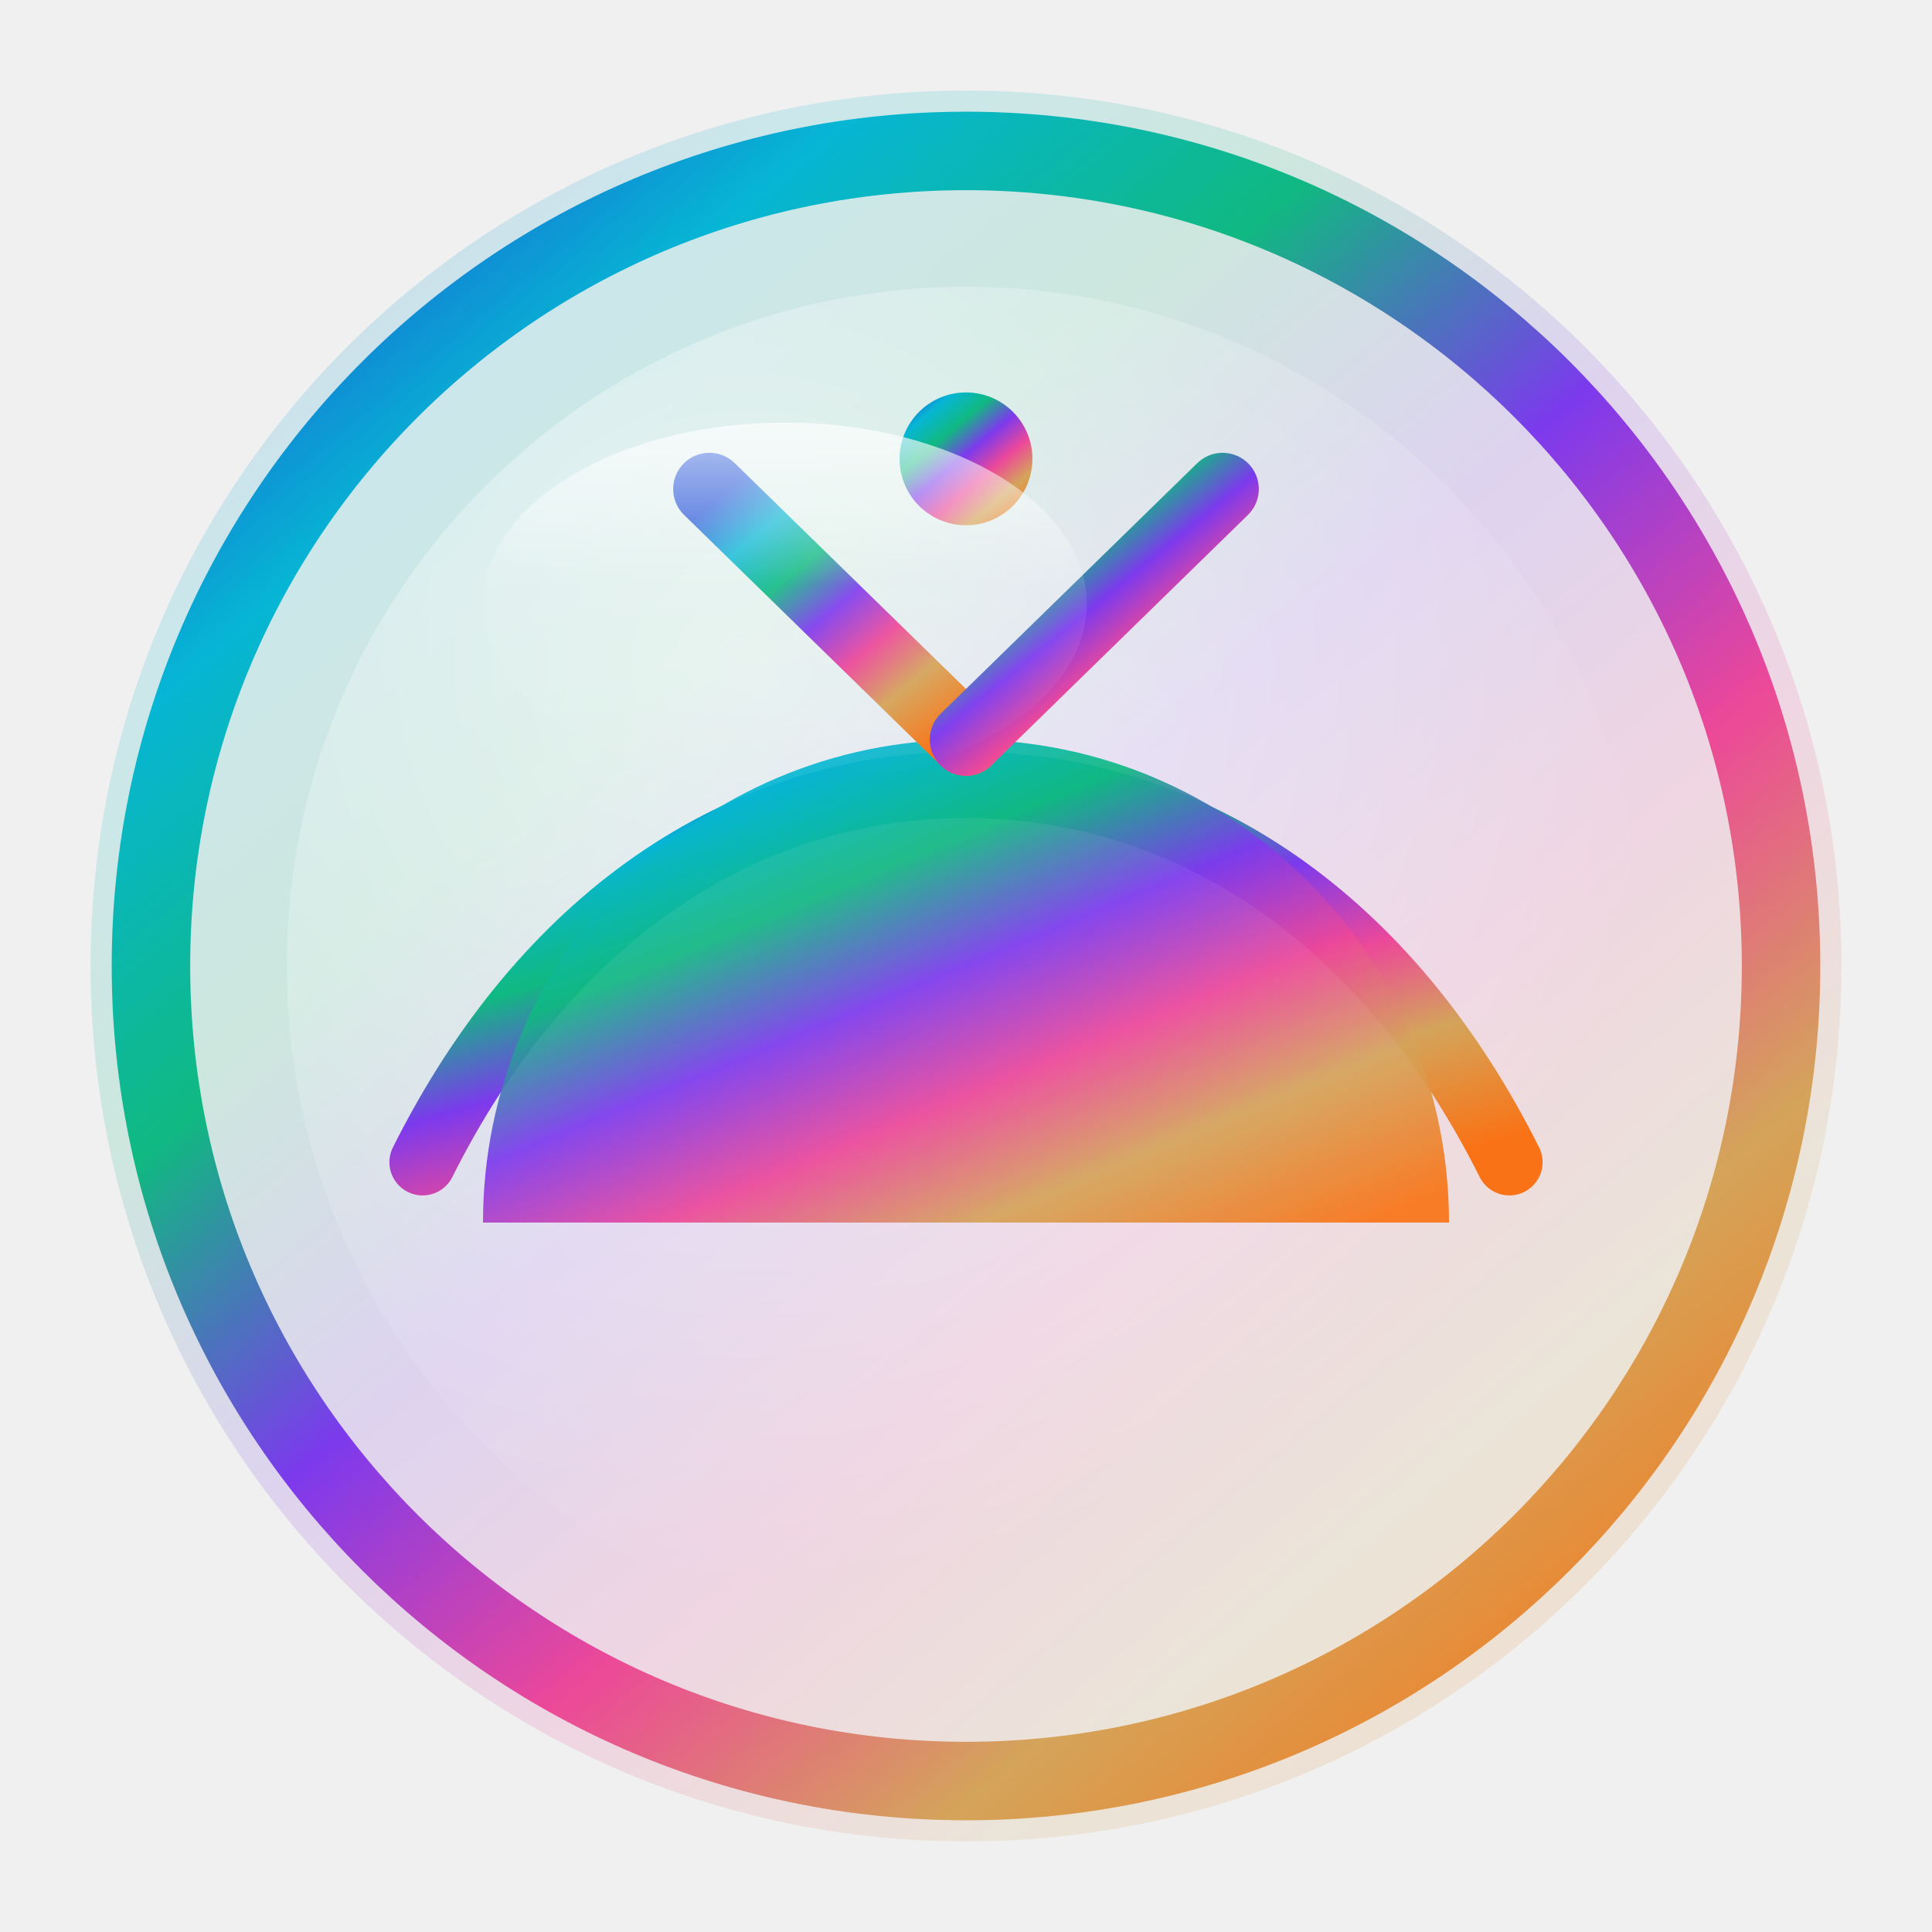
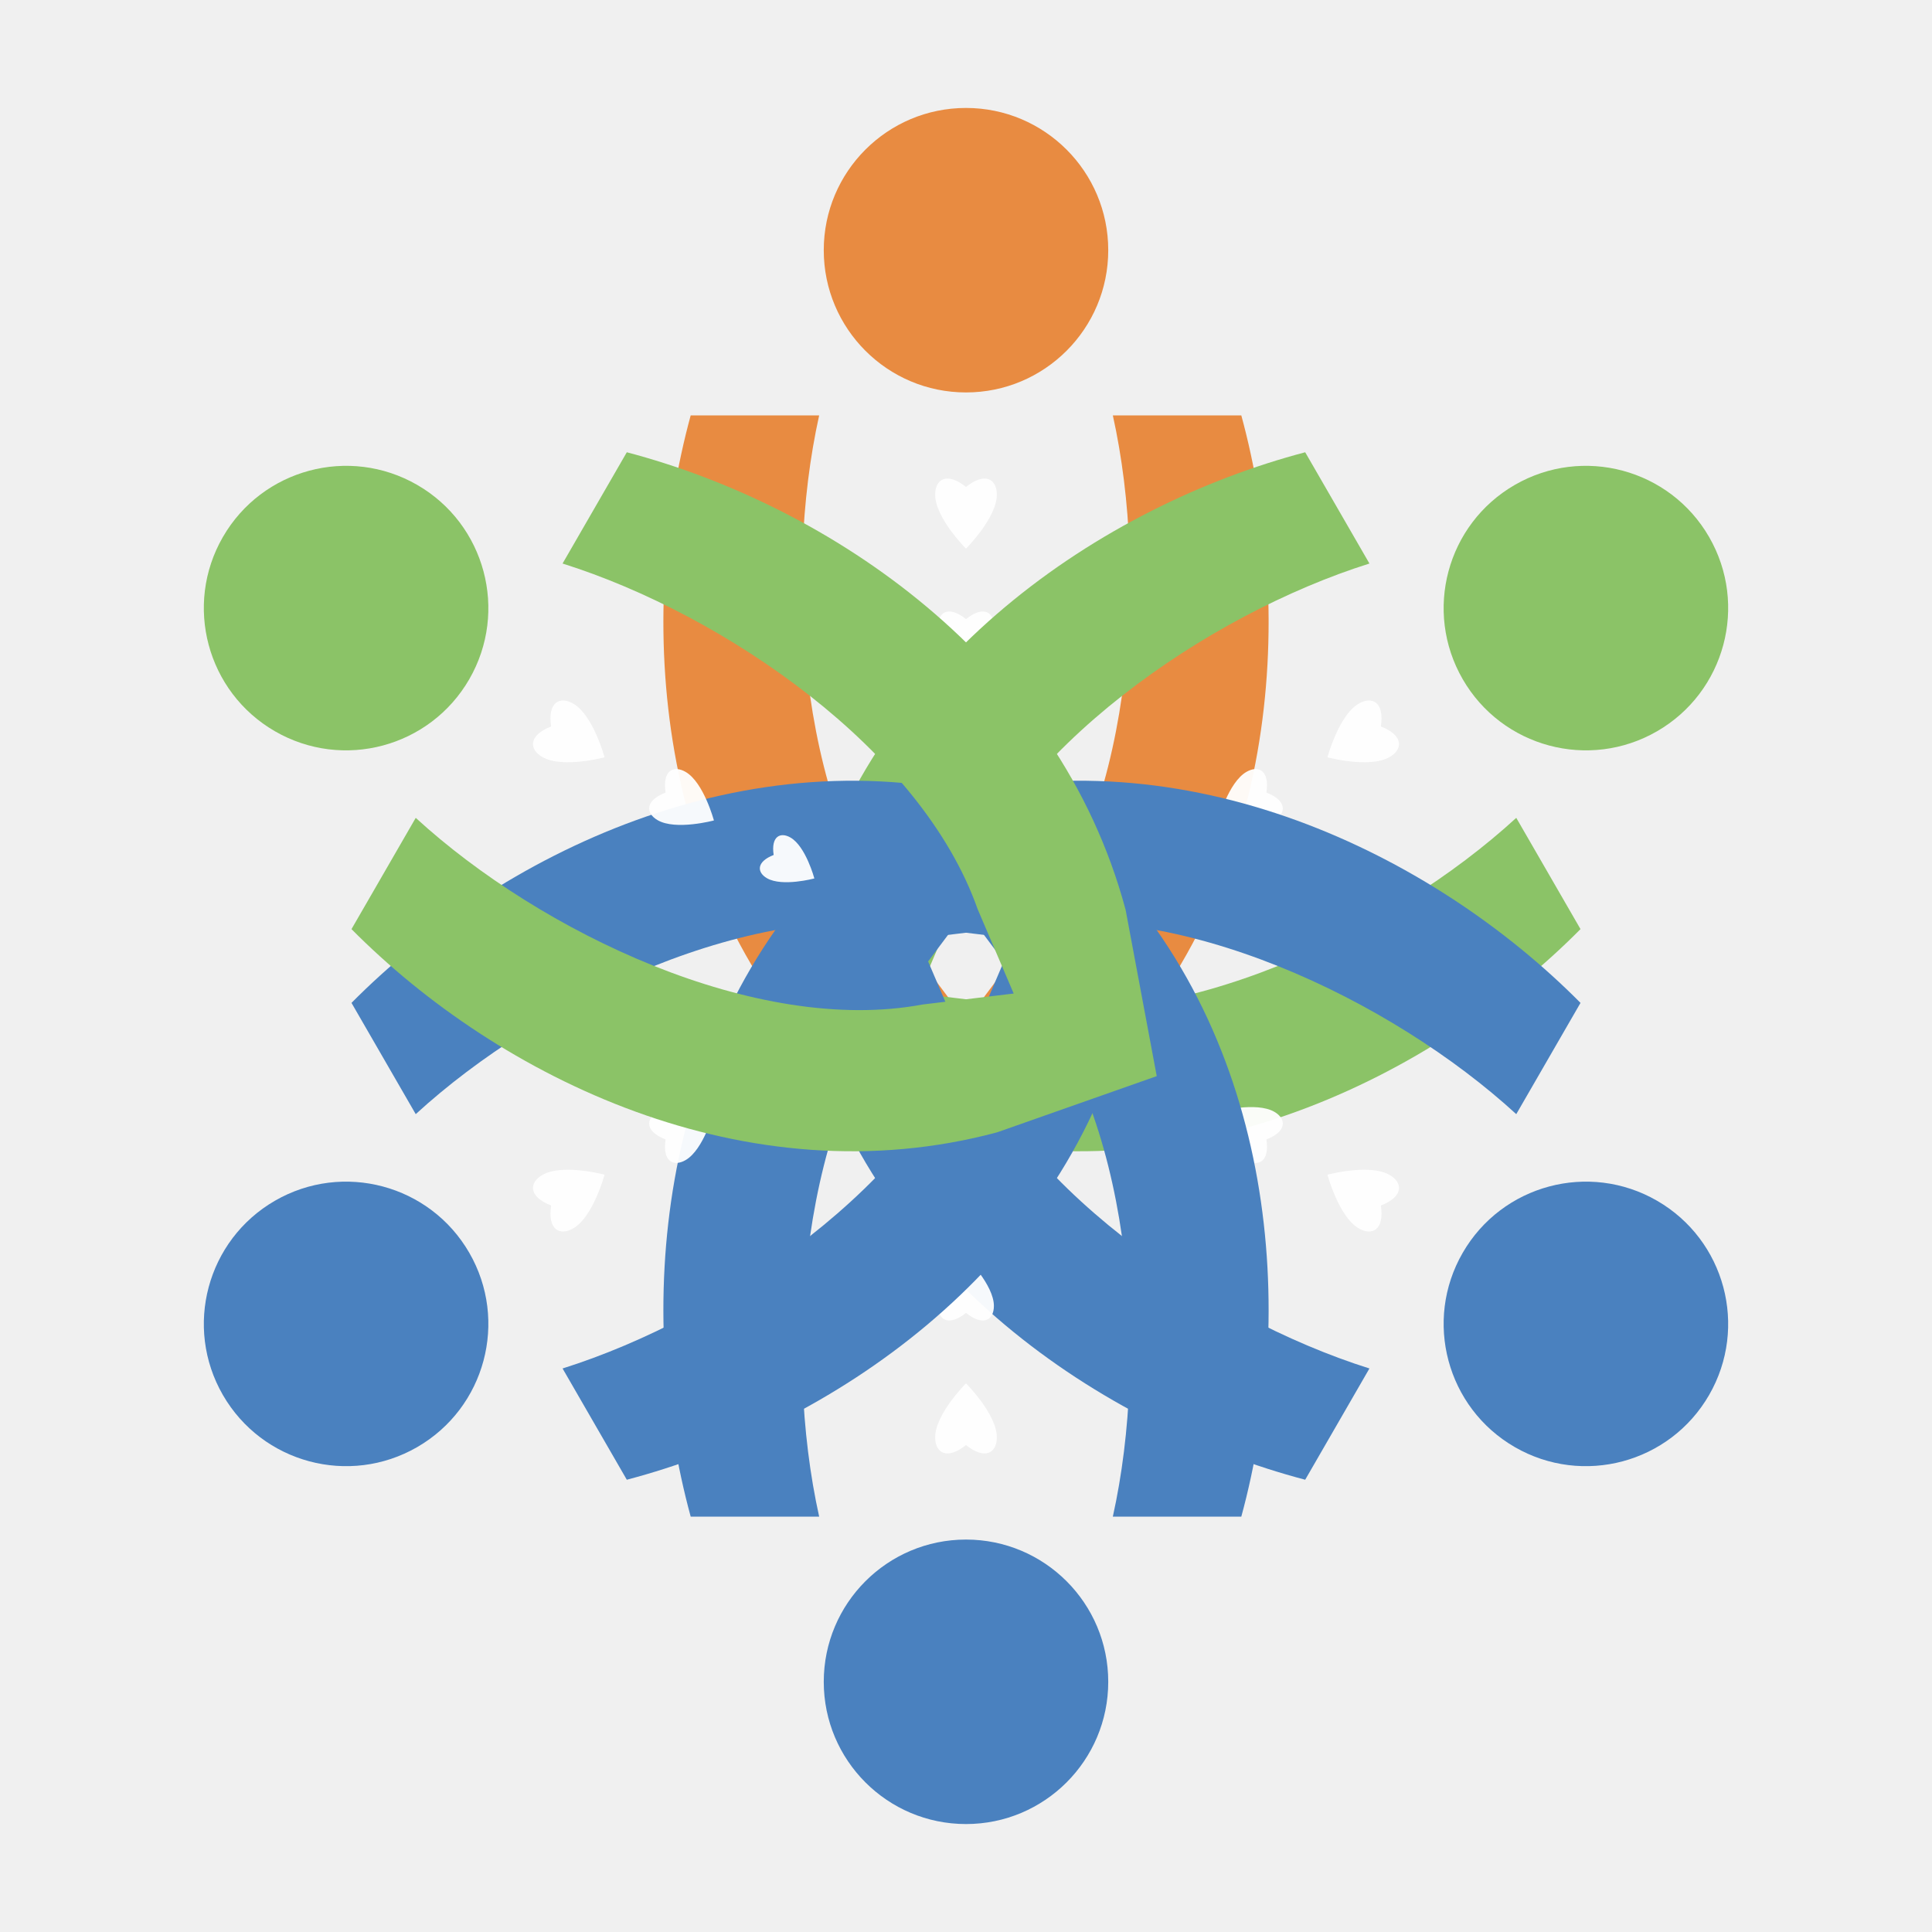
- <svg xmlns="http://www.w3.org/2000/svg" viewBox="0 0 64 64" role="img" aria-label="RVP Youth">
-   <defs>
-     <linearGradient id="f" x1="8%" y1="0%" x2="92%" y2="100%">
-       <stop offset="0%" stop-color="#1e4fd6" />
-       <stop offset="16%" stop-color="#06b6d4" />
-       <stop offset="32%" stop-color="#10b981" />
-       <stop offset="48%" stop-color="#7c3aed" />
-       <stop offset="64%" stop-color="#ec4899" />
-       <stop offset="80%" stop-color="#d4a45a" />
-       <stop offset="100%" stop-color="#f97316" />
-     </linearGradient>
-     <linearGradient id="fShine" x1="0%" y1="0%" x2="0%" y2="100%">
-       <stop offset="0%" stop-color="#ffffff" stop-opacity="0.7" />
-       <stop offset="45%" stop-color="#ffffff" stop-opacity="0.1" />
-       <stop offset="100%" stop-color="#ffffff" stop-opacity="0" />
-     </linearGradient>
-     <radialGradient id="fBloom" cx="34%" cy="28%" r="68%">
-       <stop offset="0%" stop-color="#ffffff" stop-opacity="0.5" />
-       <stop offset="100%" stop-color="#ffffff" stop-opacity="0" />
-     </radialGradient>
-   </defs>
-   <circle cx="32" cy="32" r="29" fill="url(#f)" opacity="0.16" />
-   <circle cx="32" cy="32" r="27" fill="none" stroke="url(#f)" stroke-width="2.6" />
-   <circle cx="32" cy="32" r="22.5" fill="url(#fBloom)" />
-   <path d="M14 38.5 C18 30.5 24.5 26 32 26 C39.5 26 46 30.5 50 38.5" fill="none" stroke="url(#f)" stroke-width="2.2" stroke-linecap="round" />
-   <path d="M16 40.5 A16 16 0 0 1 48 40.5" fill="url(#f)" opacity="0.92" />
-   <path d="M32 40.2 V18.5" stroke="url(#f)" stroke-width="2.6" stroke-linecap="round" />
-   <path d="M32 24.5 L23.5 16.2" stroke="url(#f)" stroke-width="2.4" stroke-linecap="round" />
-   <path d="M32 24.5 L40.5 16.2" stroke="url(#f)" stroke-width="2.4" stroke-linecap="round" />
-   <circle cx="32" cy="15.2" r="2.2" fill="url(#f)" />
-   <ellipse cx="26" cy="20" rx="10" ry="6" fill="url(#fShine)" />
+ <svg xmlns="http://www.w3.org/2000/svg" viewBox="0 0 200 200" role="img" aria-label="RVP Youth">
+   <g transform="translate(100 100) scale(0.95) rotate(0)">
+     <g fill="#E88B41">
+       <circle cx="0" cy="-78" r="15.5" />
+       <path d="M-30,-60 C-36,-38 -34,-8 -14,12 L0,24 L14,12 C34,-8 36,-38 30,-60                L16,-60 C20,-42 18,-16 6,-2 L0,6 L-6,-2 C-18,-16 -20,-42 -16,-60 Z" />
+       <g fill="#ffffff" opacity="0.95">
+         <path transform="translate(0 -48) scale(0.42)" d="M0,6 C0,6 -8,-2 -8,-8 C-8,-12 -5,-14 0,-10 C5,-14 8,-12 8,-8 C8,-2 0,6 0,6Z" />
+         <path transform="translate(0 -34) scale(0.38)" d="M0,6 C0,6 -8,-2 -8,-8 C-8,-12 -5,-14 0,-10 C5,-14 8,-12 8,-8 C8,-2 0,6 0,6Z" />
+         <path transform="translate(0 -21) scale(0.32)" d="M0,6 C0,6 -8,-2 -8,-8 C-8,-12 -5,-14 0,-10 C5,-14 8,-12 8,-8 C8,-2 0,6 0,6Z" />
+       </g>
+     </g>
+   </g>
+   <g transform="translate(100 100) scale(0.95) rotate(60)">
+     <g fill="#8BC367">
+       <circle cx="0" cy="-78" r="15.5" />
+       <path d="M-30,-60 C-36,-38 -34,-8 -14,12 L0,24 L14,12 C34,-8 36,-38 30,-60                L16,-60 C20,-42 18,-16 6,-2 L0,6 L-6,-2 C-18,-16 -20,-42 -16,-60 Z" />
+       <g fill="#ffffff" opacity="0.95">
+         <path transform="translate(0 -48) scale(0.42)" d="M0,6 C0,6 -8,-2 -8,-8 C-8,-12 -5,-14 0,-10 C5,-14 8,-12 8,-8 C8,-2 0,6 0,6Z" />
+         <path transform="translate(0 -34) scale(0.38)" d="M0,6 C0,6 -8,-2 -8,-8 C-8,-12 -5,-14 0,-10 C5,-14 8,-12 8,-8 C8,-2 0,6 0,6Z" />
+         <path transform="translate(0 -21) scale(0.32)" d="M0,6 C0,6 -8,-2 -8,-8 C-8,-12 -5,-14 0,-10 C5,-14 8,-12 8,-8 C8,-2 0,6 0,6Z" />
+       </g>
+     </g>
+   </g>
+   <g transform="translate(100 100) scale(0.95) rotate(120)">
+     <g fill="#4A81BF">
+       <circle cx="0" cy="-78" r="15.5" />
+       <path d="M-30,-60 C-36,-38 -34,-8 -14,12 L0,24 L14,12 C34,-8 36,-38 30,-60                L16,-60 C20,-42 18,-16 6,-2 L0,6 L-6,-2 C-18,-16 -20,-42 -16,-60 Z" />
+       <g fill="#ffffff" opacity="0.95">
+         <path transform="translate(0 -48) scale(0.42)" d="M0,6 C0,6 -8,-2 -8,-8 C-8,-12 -5,-14 0,-10 C5,-14 8,-12 8,-8 C8,-2 0,6 0,6Z" />
+         <path transform="translate(0 -34) scale(0.38)" d="M0,6 C0,6 -8,-2 -8,-8 C-8,-12 -5,-14 0,-10 C5,-14 8,-12 8,-8 C8,-2 0,6 0,6Z" />
+         <path transform="translate(0 -21) scale(0.32)" d="M0,6 C0,6 -8,-2 -8,-8 C-8,-12 -5,-14 0,-10 C5,-14 8,-12 8,-8 C8,-2 0,6 0,6Z" />
+       </g>
+     </g>
+   </g>
+   <g transform="translate(100 100) scale(0.95) rotate(180)">
+     <g fill="#4A81BF">
+       <circle cx="0" cy="-78" r="15.5" />
+       <path d="M-30,-60 C-36,-38 -34,-8 -14,12 L0,24 L14,12 C34,-8 36,-38 30,-60                L16,-60 C20,-42 18,-16 6,-2 L0,6 L-6,-2 C-18,-16 -20,-42 -16,-60 Z" />
+       <g fill="#ffffff" opacity="0.95">
+         <path transform="translate(0 -48) scale(0.42)" d="M0,6 C0,6 -8,-2 -8,-8 C-8,-12 -5,-14 0,-10 C5,-14 8,-12 8,-8 C8,-2 0,6 0,6Z" />
+         <path transform="translate(0 -34) scale(0.38)" d="M0,6 C0,6 -8,-2 -8,-8 C-8,-12 -5,-14 0,-10 C5,-14 8,-12 8,-8 C8,-2 0,6 0,6Z" />
+         <path transform="translate(0 -21) scale(0.32)" d="M0,6 C0,6 -8,-2 -8,-8 C-8,-12 -5,-14 0,-10 C5,-14 8,-12 8,-8 C8,-2 0,6 0,6Z" />
+       </g>
+     </g>
+   </g>
+   <g transform="translate(100 100) scale(0.95) rotate(240)">
+     <g fill="#4A81BF">
+       <circle cx="0" cy="-78" r="15.5" />
+       <path d="M-30,-60 C-36,-38 -34,-8 -14,12 L0,24 L14,12 C34,-8 36,-38 30,-60                L16,-60 C20,-42 18,-16 6,-2 L0,6 L-6,-2 C-18,-16 -20,-42 -16,-60 Z" />
+       <g fill="#ffffff" opacity="0.95">
+         <path transform="translate(0 -48) scale(0.42)" d="M0,6 C0,6 -8,-2 -8,-8 C-8,-12 -5,-14 0,-10 C5,-14 8,-12 8,-8 C8,-2 0,6 0,6Z" />
+         <path transform="translate(0 -34) scale(0.38)" d="M0,6 C0,6 -8,-2 -8,-8 C-8,-12 -5,-14 0,-10 C5,-14 8,-12 8,-8 C8,-2 0,6 0,6Z" />
+         <path transform="translate(0 -21) scale(0.32)" d="M0,6 C0,6 -8,-2 -8,-8 C-8,-12 -5,-14 0,-10 C5,-14 8,-12 8,-8 C8,-2 0,6 0,6Z" />
+       </g>
+     </g>
+   </g>
+   <g transform="translate(100 100) scale(0.95) rotate(300)">
+     <g fill="#8BC367">
+       <circle cx="0" cy="-78" r="15.5" />
+       <path d="M-30,-60 C-36,-38 -34,-8 -14,12 L0,24 L14,12 C34,-8 36,-38 30,-60                L16,-60 C20,-42 18,-16 6,-2 L0,6 L-6,-2 C-18,-16 -20,-42 -16,-60 Z" />
+       <g fill="#ffffff" opacity="0.95">
+         <path transform="translate(0 -48) scale(0.42)" d="M0,6 C0,6 -8,-2 -8,-8 C-8,-12 -5,-14 0,-10 C5,-14 8,-12 8,-8 C8,-2 0,6 0,6Z" />
+         <path transform="translate(0 -34) scale(0.38)" d="M0,6 C0,6 -8,-2 -8,-8 C-8,-12 -5,-14 0,-10 C5,-14 8,-12 8,-8 C8,-2 0,6 0,6Z" />
+         <path transform="translate(0 -21) scale(0.32)" d="M0,6 C0,6 -8,-2 -8,-8 C-8,-12 -5,-14 0,-10 C5,-14 8,-12 8,-8 C8,-2 0,6 0,6Z" />
+       </g>
+     </g>
+   </g>
</svg>
